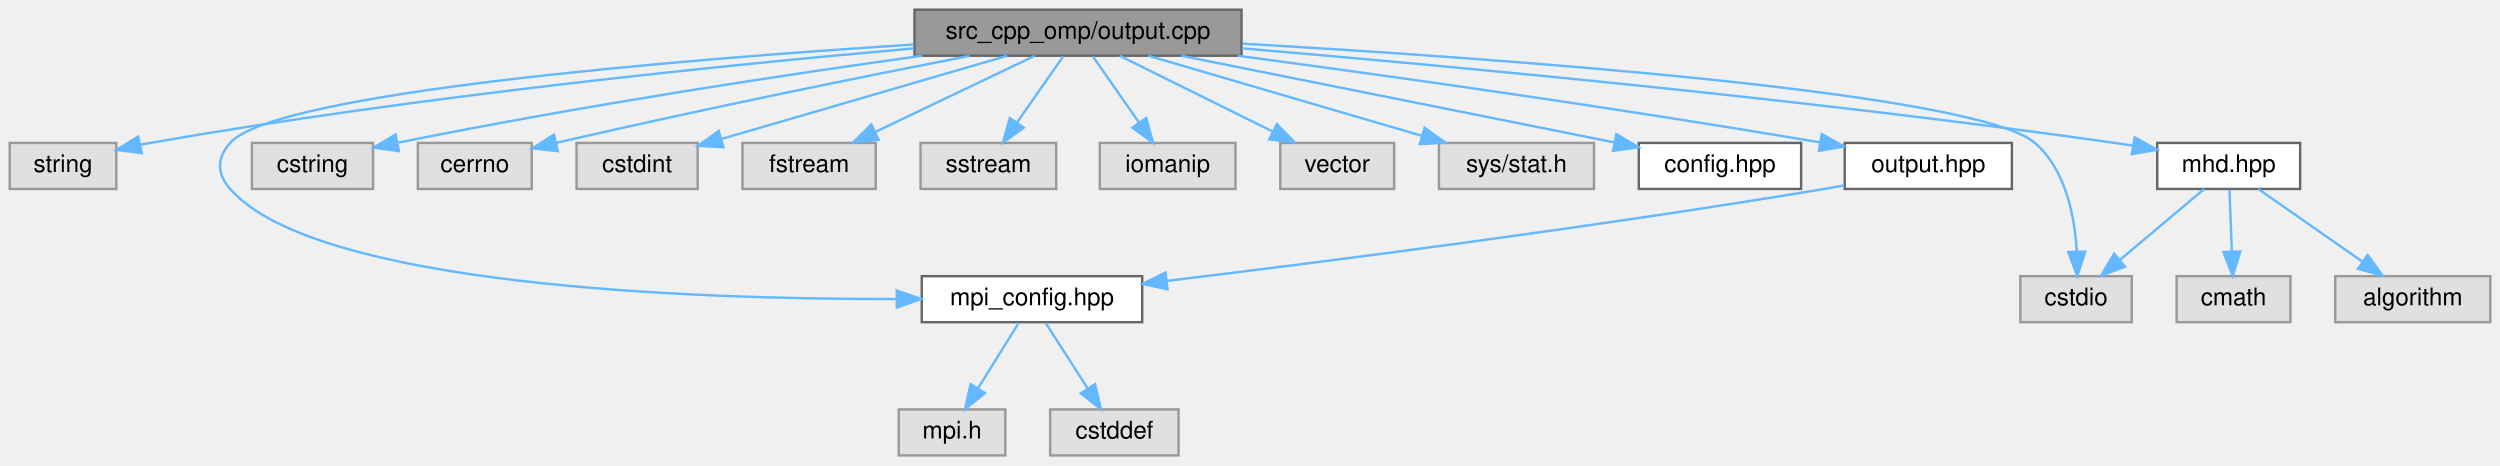
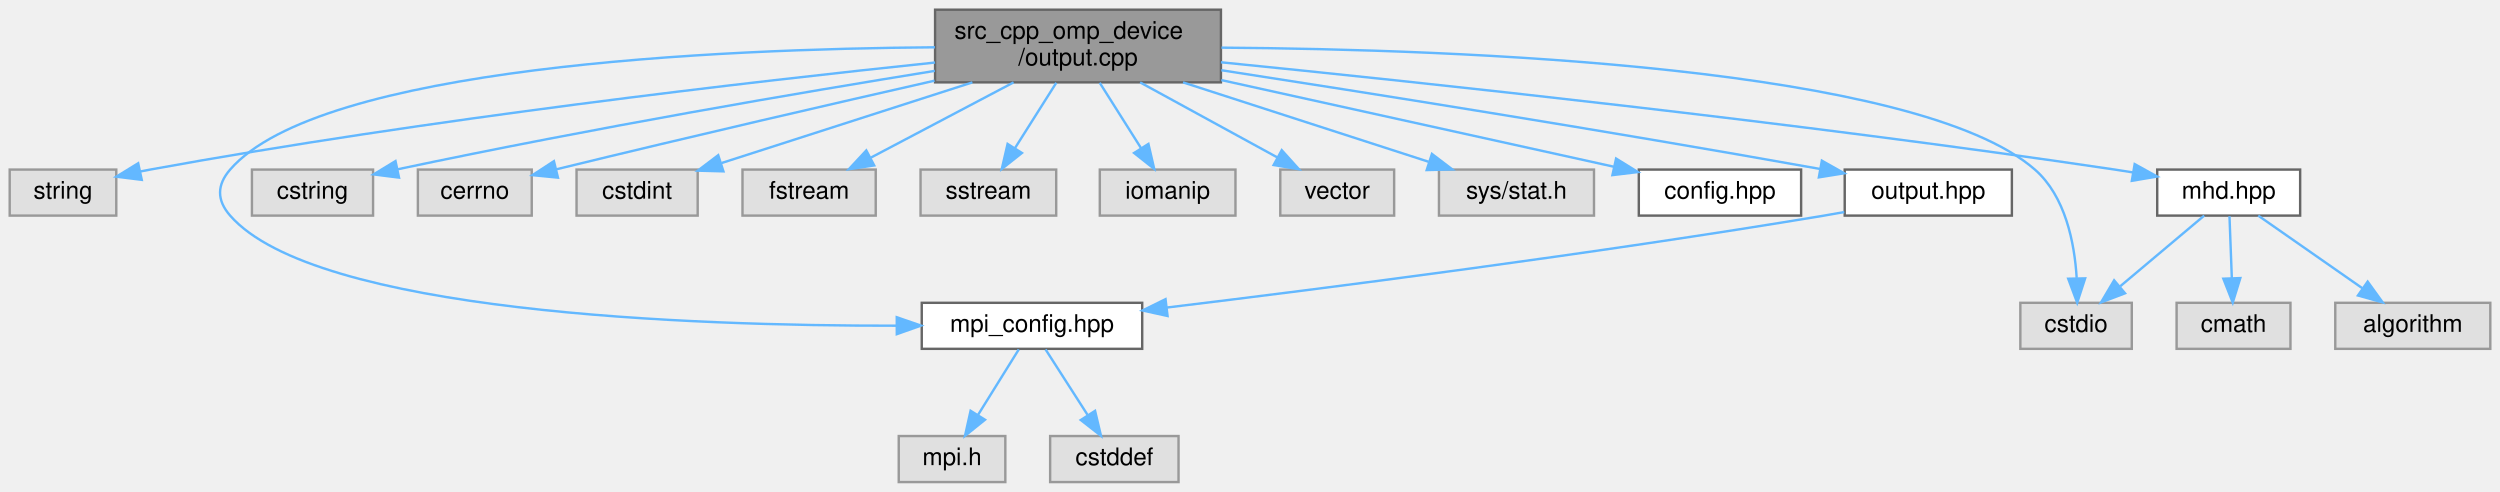
- <svg xmlns="http://www.w3.org/2000/svg" xmlns:xlink="http://www.w3.org/1999/xlink" width="1032pt" height="192pt" viewBox="0.00 0.00 1032.00 192.00">
-   <g id="graph0" class="graph" transform="scale(1 1) rotate(0) translate(4 188)">
+ <svg xmlns="http://www.w3.org/2000/svg" xmlns:xlink="http://www.w3.org/1999/xlink" width="1032pt" height="203pt" viewBox="0.00 0.00 1032.00 203.00">
+   <g id="graph0" class="graph" transform="scale(1 1) rotate(0) translate(4 199)">
    <g id="Node000001" class="node">
      <g id="a_Node000001">
        <a xlink:title=" ">
-           <polygon fill="#999999" stroke="#666666" points="508.5,-184 373.5,-184 373.5,-165 508.5,-165 508.5,-184" />
-           <text text-anchor="middle" x="441" y="-172" font-family="Helvetica,sans-Serif" font-size="10.00">src_cpp_omp/output.cpp</text>
+           <polygon fill="#999999" stroke="#666666" points="500,-195 382,-195 382,-165 500,-165 500,-195" />
+           <text text-anchor="start" x="390" y="-183" font-family="Helvetica,sans-Serif" font-size="10.00">src_cpp_omp_device</text>
+           <text text-anchor="middle" x="441" y="-172" font-family="Helvetica,sans-Serif" font-size="10.00">/output.cpp</text>
        </a>
      </g>
    </g>
    <g id="Node000002" class="node">
      <g id="a_Node000002">
        <a xlink:title=" ">
          <polygon fill="#e0e0e0" stroke="#999999" points="44,-129 0,-129 0,-110 44,-110 44,-129" />
          <text text-anchor="middle" x="22" y="-117" font-family="Helvetica,sans-Serif" font-size="10.00">string</text>
        </a>
      </g>
    </g>
    <g id="edge1_Node000001_Node000002" class="edge">
      <g id="a_edge1_Node000001_Node000002">
        <a xlink:title=" ">
-           <path fill="none" stroke="#63b8ff" d="M373.2,-168.02C296.38,-161.26 167.61,-148.24 58,-129 56.72,-128.78 55.42,-128.53 54.1,-128.28" />
-           <polygon fill="#63b8ff" stroke="#63b8ff" points="54.51,-124.79 44,-126.12 53.05,-131.63 54.51,-124.79" />
+           <path fill="none" stroke="#63b8ff" d="M381.99,-173.19C306.52,-165.32 171.95,-149.83 58,-129 56.72,-128.77 55.42,-128.52 54.11,-128.25" />
+           <polygon fill="#63b8ff" stroke="#63b8ff" points="54.52,-124.76 44.01,-126.07 53.04,-131.61 54.52,-124.76" />
        </a>
      </g>
    </g>
    <g id="Node000003" class="node">
      <g id="a_Node000003">
        <a xlink:title=" ">
          <polygon fill="#e0e0e0" stroke="#999999" points="876,-74 830,-74 830,-55 876,-55 876,-74" />
          <text text-anchor="middle" x="853" y="-62" font-family="Helvetica,sans-Serif" font-size="10.00">cstdio</text>
        </a>
      </g>
    </g>
    <g id="edge2_Node000001_Node000003" class="edge">
      <g id="a_edge2_Node000001_Node000003">
        <a xlink:title=" ">
-           <path fill="none" stroke="#63b8ff" d="M508.85,-169.98C615.24,-163.86 811.74,-149.88 836,-129 848.69,-118.07 852.42,-98.8 853.29,-84.35" />
-           <polygon fill="#63b8ff" stroke="#63b8ff" points="856.8,-84.11 853.49,-74.04 849.8,-83.97 856.8,-84.11" />
+           <path fill="none" stroke="#63b8ff" d="M500.22,-179.33C597.98,-178.63 787.18,-171.61 836,-129 848.62,-117.99 852.36,-98.73 853.25,-84.3" />
+           <polygon fill="#63b8ff" stroke="#63b8ff" points="856.75,-84.09 853.47,-74.02 849.76,-83.94 856.75,-84.09" />
        </a>
      </g>
    </g>
    <g id="Node000004" class="node">
      <g id="a_Node000004">
        <a xlink:title=" ">
          <polygon fill="#e0e0e0" stroke="#999999" points="150,-129 100,-129 100,-110 150,-110 150,-129" />
          <text text-anchor="middle" x="125" y="-117" font-family="Helvetica,sans-Serif" font-size="10.00">cstring</text>
        </a>
      </g>
    </g>
    <g id="edge3_Node000001_Node000004" class="edge">
      <g id="a_edge3_Node000001_Node000004">
        <a xlink:title=" ">
-           <path fill="none" stroke="#63b8ff" d="M376.59,-164.99C321.6,-157.35 240.2,-145.15 160.42,-129.14" />
-           <polygon fill="#63b8ff" stroke="#63b8ff" points="160.69,-125.62 150.19,-127.06 159.3,-132.48 160.69,-125.62" />
+           <path fill="none" stroke="#63b8ff" d="M381.9,-169.75C326.91,-160.86 242.5,-146.52 160.23,-129.14" />
+           <polygon fill="#63b8ff" stroke="#63b8ff" points="160.72,-125.67 150.21,-127.01 159.26,-132.51 160.72,-125.67" />
        </a>
      </g>
    </g>
    <g id="Node000005" class="node">
      <g id="a_Node000005">
        <a xlink:title=" ">
          <polygon fill="#e0e0e0" stroke="#999999" points="215.5,-129 168.5,-129 168.5,-110 215.5,-110 215.5,-129" />
          <text text-anchor="middle" x="192" y="-117" font-family="Helvetica,sans-Serif" font-size="10.00">cerrno</text>
        </a>
      </g>
    </g>
    <g id="edge4_Node000001_Node000005" class="edge">
      <g id="a_edge4_Node000001_Node000005">
        <a xlink:title=" ">
-           <path fill="none" stroke="#63b8ff" d="M396.18,-164.93C354.54,-156.82 290.56,-143.98 225.74,-129.08" />
-           <polygon fill="#63b8ff" stroke="#63b8ff" points="226.29,-125.61 215.76,-126.77 224.71,-132.43 226.29,-125.61" />
+           <path fill="none" stroke="#63b8ff" d="M381.77,-165.7C340.61,-156.37 284.23,-143.39 225.59,-129.1" />
+           <polygon fill="#63b8ff" stroke="#63b8ff" points="226.32,-125.67 215.78,-126.7 224.66,-132.47 226.32,-125.67" />
        </a>
      </g>
    </g>
    <g id="Node000006" class="node">
      <g id="a_Node000006">
        <a xlink:title=" ">
          <polygon fill="#e0e0e0" stroke="#999999" points="284,-129 234,-129 234,-110 284,-110 284,-129" />
          <text text-anchor="middle" x="259" y="-117" font-family="Helvetica,sans-Serif" font-size="10.00">cstdint</text>
        </a>
      </g>
    </g>
    <g id="edge5_Node000001_Node000006" class="edge">
      <g id="a_edge5_Node000001_Node000006">
        <a xlink:title=" ">
-           <path fill="none" stroke="#63b8ff" d="M411.76,-164.98C379.7,-155.65 328.29,-140.68 294.09,-130.72" />
-           <polygon fill="#63b8ff" stroke="#63b8ff" points="294.65,-127.24 284.07,-127.8 292.69,-133.96 294.65,-127.24" />
+           <path fill="none" stroke="#63b8ff" d="M397.41,-164.99C365.7,-154.8 323.35,-141.18 293.88,-131.71" />
+           <polygon fill="#63b8ff" stroke="#63b8ff" points="294.63,-128.27 284.03,-128.55 292.48,-134.94 294.63,-128.27" />
        </a>
      </g>
    </g>
    <g id="Node000007" class="node">
      <g id="a_Node000007">
        <a xlink:title=" ">
          <polygon fill="#e0e0e0" stroke="#999999" points="357.5,-129 302.5,-129 302.5,-110 357.5,-110 357.5,-129" />
          <text text-anchor="middle" x="330" y="-117" font-family="Helvetica,sans-Serif" font-size="10.00">fstream</text>
        </a>
      </g>
    </g>
    <g id="edge6_Node000001_Node000007" class="edge">
      <g id="a_edge6_Node000001_Node000007">
        <a xlink:title=" ">
-           <path fill="none" stroke="#63b8ff" d="M423.17,-164.98C405.39,-156.5 377.85,-143.35 357.32,-133.54" />
-           <polygon fill="#63b8ff" stroke="#63b8ff" points="358.69,-130.32 348.16,-129.17 355.67,-136.64 358.69,-130.32" />
+           <path fill="none" stroke="#63b8ff" d="M414.41,-164.99C396.55,-155.58 373.16,-143.24 355.52,-133.95" />
+           <polygon fill="#63b8ff" stroke="#63b8ff" points="356.87,-130.71 346.39,-129.14 353.61,-136.9 356.87,-130.71" />
        </a>
      </g>
    </g>
    <g id="Node000008" class="node">
      <g id="a_Node000008">
        <a xlink:title=" ">
          <polygon fill="#e0e0e0" stroke="#999999" points="432,-129 376,-129 376,-110 432,-110 432,-129" />
          <text text-anchor="middle" x="404" y="-117" font-family="Helvetica,sans-Serif" font-size="10.00">sstream</text>
        </a>
      </g>
    </g>
    <g id="edge7_Node000001_Node000008" class="edge">
      <g id="a_edge7_Node000001_Node000008">
        <a xlink:title=" ">
-           <path fill="none" stroke="#63b8ff" d="M434.89,-164.75C429.72,-157.34 422.15,-146.5 415.81,-137.41" />
-           <polygon fill="#63b8ff" stroke="#63b8ff" points="418.59,-135.29 410,-129.09 412.85,-139.29 418.59,-135.29" />
+           <path fill="none" stroke="#63b8ff" d="M432.04,-164.84C426.89,-156.69 420.38,-146.4 414.93,-137.78" />
+           <polygon fill="#63b8ff" stroke="#63b8ff" points="417.85,-135.85 409.54,-129.27 411.93,-139.59 417.85,-135.85" />
        </a>
      </g>
    </g>
    <g id="Node000009" class="node">
      <g id="a_Node000009">
        <a xlink:title=" ">
          <polygon fill="#e0e0e0" stroke="#999999" points="506,-129 450,-129 450,-110 506,-110 506,-129" />
          <text text-anchor="middle" x="478" y="-117" font-family="Helvetica,sans-Serif" font-size="10.00">iomanip</text>
        </a>
      </g>
    </g>
    <g id="edge8_Node000001_Node000009" class="edge">
      <g id="a_edge8_Node000001_Node000009">
        <a xlink:title=" ">
-           <path fill="none" stroke="#63b8ff" d="M447.11,-164.75C452.28,-157.34 459.85,-146.5 466.19,-137.41" />
-           <polygon fill="#63b8ff" stroke="#63b8ff" points="469.15,-139.29 472,-129.09 463.41,-135.29 469.15,-139.29" />
+           <path fill="none" stroke="#63b8ff" d="M449.96,-164.84C455.11,-156.69 461.62,-146.4 467.07,-137.78" />
+           <polygon fill="#63b8ff" stroke="#63b8ff" points="470.07,-139.59 472.46,-129.27 464.15,-135.85 470.07,-139.59" />
        </a>
      </g>
    </g>
    <g id="Node000010" class="node">
      <g id="a_Node000010">
        <a xlink:title=" ">
          <polygon fill="#e0e0e0" stroke="#999999" points="571.5,-129 524.5,-129 524.5,-110 571.5,-110 571.5,-129" />
          <text text-anchor="middle" x="548" y="-117" font-family="Helvetica,sans-Serif" font-size="10.00">vector</text>
        </a>
      </g>
    </g>
    <g id="edge9_Node000001_Node000010" class="edge">
      <g id="a_edge9_Node000001_Node000010">
        <a xlink:title=" ">
-           <path fill="none" stroke="#63b8ff" d="M458.19,-164.98C475.25,-156.54 501.63,-143.47 521.4,-133.68" />
-           <polygon fill="#63b8ff" stroke="#63b8ff" points="523.09,-136.75 530.5,-129.17 519.98,-130.47 523.09,-136.75" />
+           <path fill="none" stroke="#63b8ff" d="M466.63,-164.99C483.84,-155.58 506.4,-143.24 523.4,-133.95" />
+           <polygon fill="#63b8ff" stroke="#63b8ff" points="525.1,-137.01 532.2,-129.14 521.75,-130.87 525.1,-137.01" />
        </a>
      </g>
    </g>
    <g id="Node000011" class="node">
      <g id="a_Node000011">
        <a xlink:title=" ">
          <polygon fill="#e0e0e0" stroke="#999999" points="654,-129 590,-129 590,-110 654,-110 654,-129" />
          <text text-anchor="middle" x="622" y="-117" font-family="Helvetica,sans-Serif" font-size="10.00">sys/stat.h</text>
        </a>
      </g>
    </g>
    <g id="edge10_Node000001_Node000011" class="edge">
      <g id="a_edge10_Node000001_Node000011">
        <a xlink:title=" ">
-           <path fill="none" stroke="#63b8ff" d="M470.08,-164.98C500.6,-156.05 548.76,-141.94 582.66,-132.02" />
-           <polygon fill="#63b8ff" stroke="#63b8ff" points="584.08,-135.25 592.69,-129.08 582.11,-128.53 584.08,-135.25" />
+           <path fill="none" stroke="#63b8ff" d="M484.35,-164.99C515.32,-154.98 556.5,-141.67 585.73,-132.22" />
+           <polygon fill="#63b8ff" stroke="#63b8ff" points="587.1,-135.46 595.53,-129.05 584.94,-128.8 587.1,-135.46" />
        </a>
      </g>
    </g>
    <g id="Node000012" class="node">
      <g id="a_Node000012">
        <a xlink:href="config_8hpp.html" target="_top" xlink:title=" ">
          <polygon fill="white" stroke="#666666" points="739.5,-129 672.5,-129 672.5,-110 739.5,-110 739.5,-129" />
          <text text-anchor="middle" x="706" y="-117" font-family="Helvetica,sans-Serif" font-size="10.00">config.hpp</text>
        </a>
      </g>
    </g>
    <g id="edge11_Node000001_Node000012" class="edge">
      <g id="a_edge11_Node000001_Node000012">
        <a xlink:title=" ">
-           <path fill="none" stroke="#63b8ff" d="M483.58,-164.98C532.61,-155.18 612.76,-139.15 662.28,-129.24" />
-           <polygon fill="#63b8ff" stroke="#63b8ff" points="663.24,-132.62 672.36,-127.23 661.86,-125.76 663.24,-132.62" />
+           <path fill="none" stroke="#63b8ff" d="M500.14,-165.94C549.25,-155.1 617.99,-139.93 662.25,-130.16" />
+           <polygon fill="#63b8ff" stroke="#63b8ff" points="663.12,-133.55 672.13,-127.98 661.61,-126.71 663.12,-133.55" />
        </a>
      </g>
    </g>
    <g id="Node000013" class="node">
      <g id="a_Node000013">
        <a xlink:href="mpi__config_8hpp.html" target="_top" xlink:title=" ">
          <polygon fill="white" stroke="#666666" points="467.5,-74 376.5,-74 376.5,-55 467.5,-55 467.5,-74" />
          <text text-anchor="middle" x="422" y="-62" font-family="Helvetica,sans-Serif" font-size="10.00">mpi_config.hpp</text>
        </a>
      </g>
    </g>
    <g id="edge12_Node000001_Node000013" class="edge">
      <g id="a_edge12_Node000001_Node000013">
        <a xlink:title=" ">
-           <path fill="none" stroke="#63b8ff" d="M373.2,-169.63C276.7,-163.43 109.32,-149.8 91,-129 85.42,-122.66 85.44,-116.36 91,-110 126.04,-69.93 281.06,-64.45 365.95,-64.55" />
+           <path fill="none" stroke="#63b8ff" d="M381.93,-179.48C292.18,-178.81 127.95,-171.6 91,-129 85.47,-122.62 85.44,-116.36 91,-110 126.04,-69.93 281.06,-64.45 365.95,-64.55" />
          <polygon fill="#63b8ff" stroke="#63b8ff" points="366.18,-68.05 376.19,-64.59 366.2,-61.05 366.18,-68.05" />
        </a>
      </g>
    </g>
    <g id="Node000016" class="node">
      <g id="a_Node000016">
        <a xlink:href="mhd_8hpp.html" target="_top" xlink:title=" ">
          <polygon fill="white" stroke="#666666" points="945.5,-129 886.5,-129 886.5,-110 945.5,-110 945.5,-129" />
          <text text-anchor="middle" x="916" y="-117" font-family="Helvetica,sans-Serif" font-size="10.00">mhd.hpp</text>
        </a>
      </g>
    </g>
    <g id="edge15_Node000001_Node000016" class="edge">
      <g id="a_edge15_Node000001_Node000016">
        <a xlink:title=" ">
-           <path fill="none" stroke="#63b8ff" d="M508.65,-168.05C593.18,-160.88 742.16,-147.04 869,-129 871.48,-128.65 874.03,-128.26 876.59,-127.85" />
-           <polygon fill="#63b8ff" stroke="#63b8ff" points="877.19,-131.3 886.47,-126.19 876.03,-124.4 877.19,-131.3" />
+           <path fill="none" stroke="#63b8ff" d="M500,-173.29C582.69,-165.01 737.65,-148.53 869,-129 871.48,-128.63 874.02,-128.23 876.59,-127.81" />
+           <polygon fill="#63b8ff" stroke="#63b8ff" points="877.19,-131.26 886.46,-126.13 876.02,-124.36 877.19,-131.26" />
        </a>
      </g>
    </g>
    <g id="Node000019" class="node">
      <g id="a_Node000019">
        <a xlink:href="output_8hpp.html" target="_top" xlink:title=" ">
          <polygon fill="white" stroke="#666666" points="826.5,-129 757.5,-129 757.5,-110 826.5,-110 826.5,-129" />
          <text text-anchor="middle" x="792" y="-117" font-family="Helvetica,sans-Serif" font-size="10.00">output.hpp</text>
        </a>
      </g>
    </g>
    <g id="edge19_Node000001_Node000019" class="edge">
      <g id="a_edge19_Node000001_Node000019">
        <a xlink:title=" ">
-           <path fill="none" stroke="#63b8ff" d="M506.94,-164.98C567.16,-156.96 658.87,-144.19 747.36,-129.21" />
-           <polygon fill="#63b8ff" stroke="#63b8ff" points="748.02,-132.65 757.29,-127.52 746.85,-125.75 748.02,-132.65" />
+           <path fill="none" stroke="#63b8ff" d="M500.15,-170.01C560.05,-160.77 655.62,-145.65 747.28,-129.26" />
+           <polygon fill="#63b8ff" stroke="#63b8ff" points="748.06,-132.68 757.29,-127.47 746.82,-125.79 748.06,-132.68" />
        </a>
      </g>
    </g>
    <g id="Node000014" class="node">
      <g id="a_Node000014">
        <a xlink:title=" ">
          <polygon fill="#e0e0e0" stroke="#999999" points="411,-19 367,-19 367,0 411,0 411,-19" />
          <text text-anchor="middle" x="389" y="-7" font-family="Helvetica,sans-Serif" font-size="10.00">mpi.h</text>
        </a>
      </g>
    </g>
    <g id="edge13_Node000013_Node000014" class="edge">
      <g id="a_edge13_Node000013_Node000014">
        <a xlink:title=" ">
          <path fill="none" stroke="#63b8ff" d="M416.55,-54.75C411.99,-47.42 405.33,-36.73 399.71,-27.7" />
          <polygon fill="#63b8ff" stroke="#63b8ff" points="402.6,-25.73 394.35,-19.09 396.66,-29.43 402.6,-25.73" />
        </a>
      </g>
    </g>
    <g id="Node000015" class="node">
      <g id="a_Node000015">
        <a xlink:title=" ">
          <polygon fill="#e0e0e0" stroke="#999999" points="482.5,-19 429.5,-19 429.5,0 482.5,0 482.5,-19" />
          <text text-anchor="middle" x="456" y="-7" font-family="Helvetica,sans-Serif" font-size="10.00">cstddef</text>
        </a>
      </g>
    </g>
    <g id="edge14_Node000013_Node000015" class="edge">
      <g id="a_edge14_Node000013_Node000015">
        <a xlink:title=" ">
          <path fill="none" stroke="#63b8ff" d="M427.61,-54.75C432.32,-47.42 439.17,-36.73 444.97,-27.7" />
          <polygon fill="#63b8ff" stroke="#63b8ff" points="448.04,-29.4 450.49,-19.09 442.14,-25.62 448.04,-29.4" />
        </a>
      </g>
    </g>
    <g id="edge17_Node000016_Node000003" class="edge">
      <g id="a_edge17_Node000016_Node000003">
        <a xlink:title=" ">
          <path fill="none" stroke="#63b8ff" d="M905.88,-109.98C896.56,-102.15 882.53,-90.34 871.26,-80.86" />
          <polygon fill="#63b8ff" stroke="#63b8ff" points="873.21,-77.93 863.31,-74.17 868.71,-83.29 873.21,-77.93" />
        </a>
      </g>
    </g>
    <g id="Node000017" class="node">
      <g id="a_Node000017">
        <a xlink:title=" ">
          <polygon fill="#e0e0e0" stroke="#999999" points="941.5,-74 894.5,-74 894.5,-55 941.5,-55 941.5,-74" />
          <text text-anchor="middle" x="918" y="-62" font-family="Helvetica,sans-Serif" font-size="10.00">cmath</text>
        </a>
      </g>
    </g>
    <g id="edge16_Node000016_Node000017" class="edge">
      <g id="a_edge16_Node000016_Node000017">
        <a xlink:title=" ">
          <path fill="none" stroke="#63b8ff" d="M916.33,-109.75C916.59,-102.8 916.97,-92.85 917.3,-84.13" />
          <polygon fill="#63b8ff" stroke="#63b8ff" points="920.8,-84.21 917.68,-74.09 913.8,-83.95 920.8,-84.21" />
        </a>
      </g>
    </g>
    <g id="Node000018" class="node">
      <g id="a_Node000018">
        <a xlink:title=" ">
          <polygon fill="#e0e0e0" stroke="#999999" points="1024,-74 960,-74 960,-55 1024,-55 1024,-74" />
          <text text-anchor="middle" x="992" y="-62" font-family="Helvetica,sans-Serif" font-size="10.00">algorithm</text>
        </a>
      </g>
    </g>
    <g id="edge18_Node000016_Node000018" class="edge">
      <g id="a_edge18_Node000016_Node000018">
        <a xlink:title=" ">
          <path fill="none" stroke="#63b8ff" d="M928.21,-109.98C939.78,-101.92 957.38,-89.65 971.16,-80.03" />
          <polygon fill="#63b8ff" stroke="#63b8ff" points="973.37,-82.76 979.57,-74.17 969.36,-77.02 973.37,-82.76" />
        </a>
      </g>
    </g>
    <g id="edge20_Node000019_Node000013" class="edge">
      <g id="a_edge20_Node000019_Node000013">
        <a xlink:title=" ">
          <path fill="none" stroke="#63b8ff" d="M757.3,-111.46C754.49,-110.94 751.7,-110.45 749,-110 654.05,-94.17 542.88,-79.95 477.68,-72.05" />
          <polygon fill="#63b8ff" stroke="#63b8ff" points="477.97,-68.56 467.62,-70.83 477.13,-75.51 477.97,-68.56" />
        </a>
      </g>
    </g>
  </g>
</svg>
